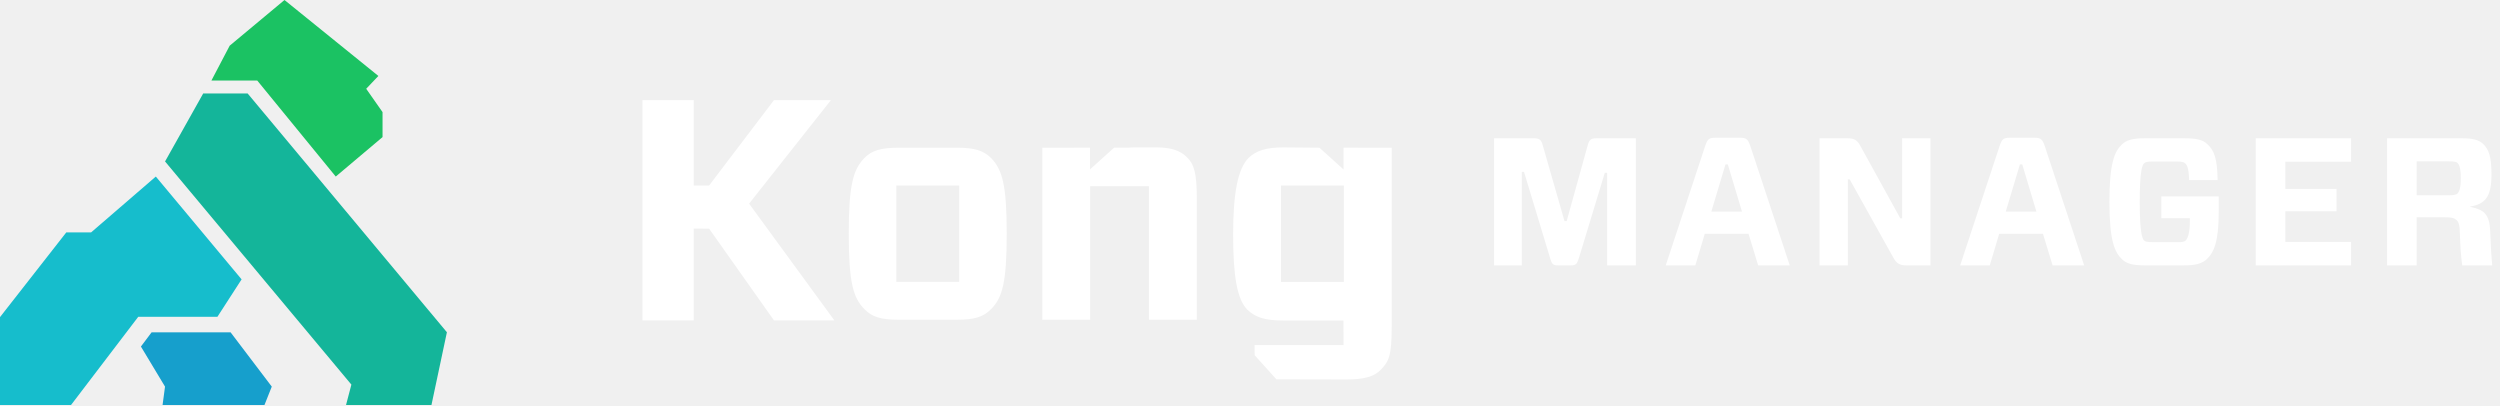
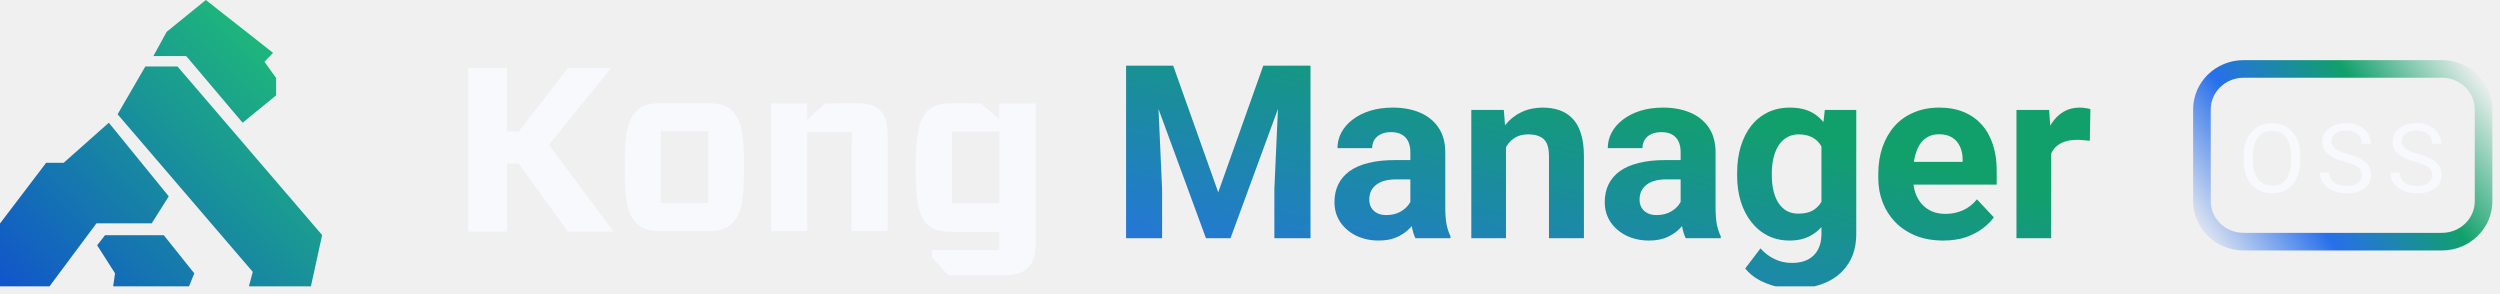
- <svg xmlns="http://www.w3.org/2000/svg" fill="none" height="29" viewBox="0 0 179 29" width="179">
-   <g clip-rule="evenodd" fill-rule="evenodd">
-     <path d="m10.09 24.813.764-1.018h5.657l2.948 3.886-.524 1.319h-7.295l.175-1.319z" fill="#169fcc" />
-     <path d="m11.818 11.561 2.731-4.868h3.183l14.266 17.096-1.106 5.211h-6.117l.384-1.463z" fill="#14b59a" />
-     <path d="m15.137 5.767 1.308-2.495 3.924-3.272 6.723 5.438-.872.918 1.17 1.671v1.789l-3.35 2.825-5.621-6.874z" fill="#1bc263" />
-     <path d="m4.746 16.64h1.777l4.634-3.999 6.141 7.362-1.732 2.681h-5.668l-3.914 5.135-.9 1.181h-5.084v-6.294z" fill="#16bdcc" />
-     <path d="m55.416 7.17h4.077l-5.857 7.411 6.105 8.358h-4.325l-4.643-6.567-1.101-.005v6.572h-3.672v-15.769h3.672v6.113h1.1zm26.848 7.437c0-.046-.001-.09-.002-.133h.001v-1.143h-1.243l-.054-0h-.963l-.038 0h-1.911v1.143h.001v8.419h-3.426v-12.317h2.256v-.001h1.157v.222 1.336l1.726-1.558h1.002c.158-.016.325-.022.51-.022h1.5c1.053 0 1.724.224 2.195.694.515.493.717 1.142.717 2.956v8.689h-3.426zm-20.373 7.525c.537.56 1.187.761 2.441.761h4.188c1.254 0 1.903-.202 2.441-.761.806-.806 1.12-1.904 1.12-5.397s-.314-4.591-1.12-5.42c-.537-.537-1.187-.739-2.441-.739h-4.188c-1.254 0-1.926.202-2.441.739-.806.829-1.12 1.926-1.12 5.42 0 3.471.314 4.591 1.12 5.397zm6.786-1.951h-4.502v-6.898h4.502zm27.521-8.048v-1.558l3.448.001v12.83c0 2.127-.224 2.488-.784 3.07-.448.47-1.165.694-2.419.694l-5.053-.011-1.557-1.726-.005-.726h6.37l-.006-1.756-4.345-.003c-1.321 0-1.988-.247-2.547-.784-.717-.739-1.008-2.356-1.008-5.38 0-3.046.358-4.708 1.097-5.469.56-.537 1.277-.761 2.508-.761l2.574.022zm-4.48 8.053h4.501v-6.902h-4.501zm34.166-1.185h2.262l-2.821-8.541c-.169-.481-.273-.598-.741-.598h-1.755c-.481 0-.572.104-.741.598l-2.821 8.541h2.119l.676-2.262h3.133zm-2.34-7.228h.169l1.014 3.38h-2.197zm-6.417-1.872h-2.834c-.39 0-.507.117-.611.494l-1.508 5.434h-.156l-1.56-5.434c-.104-.377-.234-.494-.611-.494h-2.873v9.1h1.989v-6.695h.156l1.885 6.227c.104.364.195.468.546.468h.936c.338 0 .429-.104.546-.468l1.872-6.162h.169v6.63h2.054zm19.065 0h2.028v9.1h-1.716c-.481 0-.702-.13-.936-.546l-3.133-5.616h-.13v6.162h-2.028v-9.1h1.989c.494 0 .702.117.936.546l2.86 5.187h.13zm10.773 9.1h2.262l-2.821-8.541c-.169-.481-.273-.598-.741-.598h-1.755c-.481 0-.572.104-.741.598l-2.821 8.541h2.119l.676-2.262h3.133zm-2.34-7.228h.169l1.014 3.38h-2.197zm7.306-1.43c.325-.312.741-.442 1.638-.442h2.795c.923 0 1.352.104 1.677.416.481.442.715.988.741 2.574h-2.041c-.026-.91-.169-1.092-.286-1.196-.078-.078-.195-.13-.611-.13h-1.703c-.429 0-.533.039-.624.13-.13.117-.312.52-.312 2.756 0 2.223.182 2.639.312 2.769.091.078.195.117.624.117h1.742c.403.013.52-.039.611-.117.117-.117.299-.468.299-1.339v-.26h-2.041v-1.56h4.108v1.131c0 2.093-.338 2.873-.845 3.354-.338.325-.806.455-1.651.455h-2.795c-.897 0-1.313-.13-1.638-.442-.52-.494-.897-1.326-.897-4.108 0-2.795.377-3.627.897-4.108zm16.405 6.981h-4.706v-2.197h3.666v-1.599h-3.666v-1.95h4.706v-1.677h-6.825v9.1h6.825zm4.698-5.772v2.431h2.262c.442 0 .572-.052.65-.117.13-.13.247-.377.247-1.118 0-.728-.117-.975-.247-1.092-.078-.065-.208-.104-.65-.104zm3.263 7.449c-.091-.611-.143-1.352-.169-2.262-.013-.702-.104-.858-.26-1.001-.156-.13-.338-.182-.884-.182h-1.95v3.445h-2.119v-9.1h5.356c.754 0 1.222.104 1.534.416.377.377.585.858.585 2.171 0 1.638-.468 2.119-1.521 2.301v.026c.936.195 1.391.455 1.43 1.781.039 1.079.091 1.911.143 2.405z" fill="#fff" />
+ <svg xmlns="http://www.w3.org/2000/svg" width="213" height="25" viewBox="0 0 213 25" fill="none">
+   <path d="M8.95 20.039L8.277 20.898L9.801 23.289L9.642 24.395H16.106L16.554 23.289L13.954 20.039H8.95Z" fill="url(#paint0_linear_272_6668)" />
+   <path d="M12.38 5.665L10.02 9.737L21.535 23.164L21.207 24.395H26.489L27.445 20.027L15.123 5.663L12.38 5.665Z" fill="url(#paint1_linear_272_6668)" />
+   <path d="M14.197 2.713L13.069 4.777H15.867L20.669 10.455L23.524 8.125V6.646L22.532 5.261L23.265 4.504L17.537 0L14.197 2.713Z" fill="url(#paint2_linear_272_6668)" />
+   <path d="M5.425 13.87H3.932L0 19.04V24.395H4.218L4.964 23.392L8.218 19.028H12.926L14.376 16.728L9.271 10.455L5.425 13.87Z" fill="url(#paint3_linear_272_6668)" />
+   <g clip-path="url(#clip0_272_6668)">
+     <path d="M97.348 5.593H99.955L103.793 16.385L107.631 5.593H110.238L104.84 20.292H102.746L97.348 5.593ZM95.942 5.593H98.539L99.011 16.112V20.292H95.942V5.593ZM109.047 5.593H111.654V20.292H108.576V16.112L109.047 5.593Z" fill="url(#paint4_linear_272_6668)" />
+     <path d="M120.162 17.829V12.963C120.162 12.613 120.103 12.313 119.987 12.064C119.871 11.809 119.689 11.61 119.443 11.469C119.204 11.327 118.892 11.257 118.509 11.257C118.181 11.257 117.897 11.314 117.658 11.428C117.418 11.536 117.233 11.694 117.103 11.903C116.974 12.105 116.908 12.344 116.908 12.62H113.953C113.953 12.155 114.062 11.714 114.281 11.297C114.5 10.88 114.818 10.513 115.235 10.197C115.653 9.874 116.149 9.621 116.724 9.44C117.305 9.258 117.955 9.167 118.674 9.167C119.535 9.167 120.302 9.308 120.972 9.591C121.643 9.874 122.17 10.298 122.553 10.863C122.943 11.428 123.137 12.135 123.137 12.983V17.657C123.137 18.256 123.175 18.748 123.25 19.131C123.326 19.508 123.435 19.838 123.579 20.121V20.292H120.592C120.449 19.996 120.339 19.626 120.264 19.182C120.196 18.731 120.162 18.28 120.162 17.829ZM120.551 13.639L120.572 15.285H118.92C118.53 15.285 118.191 15.329 117.904 15.416C117.617 15.504 117.38 15.628 117.196 15.79C117.011 15.944 116.874 16.126 116.785 16.335C116.703 16.544 116.662 16.772 116.662 17.021C116.662 17.27 116.72 17.496 116.836 17.698C116.953 17.893 117.121 18.048 117.339 18.162C117.558 18.27 117.815 18.324 118.109 18.324C118.554 18.324 118.94 18.236 119.269 18.061C119.597 17.886 119.85 17.671 120.028 17.415C120.213 17.159 120.309 16.917 120.316 16.688L121.095 17.92C120.986 18.196 120.835 18.482 120.644 18.778C120.459 19.074 120.223 19.354 119.936 19.616C119.648 19.872 119.303 20.084 118.899 20.252C118.496 20.413 118.017 20.494 117.463 20.494C116.758 20.494 116.118 20.356 115.543 20.08C114.976 19.798 114.524 19.411 114.189 18.919C113.86 18.421 113.696 17.856 113.696 17.223C113.696 16.651 113.806 16.143 114.025 15.699C114.243 15.255 114.565 14.881 114.989 14.578C115.42 14.269 115.957 14.037 116.6 13.882C117.243 13.72 117.989 13.639 118.838 13.639H120.551Z" fill="url(#paint5_linear_272_6668)" />
+     <path d="M128.309 11.701V20.292H125.354V9.369H128.125L128.309 11.701ZM127.879 14.447H127.078C127.078 13.639 127.184 12.912 127.396 12.266C127.608 11.614 127.906 11.058 128.289 10.601C128.672 10.136 129.127 9.783 129.654 9.541C130.188 9.291 130.783 9.167 131.44 9.167C131.959 9.167 132.435 9.241 132.866 9.389C133.297 9.537 133.666 9.773 133.974 10.096C134.289 10.419 134.529 10.846 134.693 11.378C134.864 11.91 134.95 12.559 134.95 13.326V20.292H131.973V13.316C131.973 12.832 131.905 12.455 131.768 12.186C131.631 11.916 131.429 11.728 131.162 11.62C130.903 11.506 130.581 11.449 130.198 11.449C129.801 11.449 129.456 11.526 129.161 11.681C128.874 11.836 128.635 12.051 128.443 12.327C128.258 12.596 128.118 12.912 128.022 13.276C127.926 13.639 127.879 14.03 127.879 14.447Z" fill="url(#paint6_linear_272_6668)" />
+     <path d="M143.19 17.829V12.963C143.19 12.613 143.132 12.313 143.016 12.064C142.899 11.809 142.718 11.61 142.472 11.469C142.233 11.327 141.921 11.257 141.538 11.257C141.21 11.257 140.926 11.314 140.686 11.428C140.447 11.536 140.262 11.694 140.132 11.903C140.002 12.105 139.937 12.344 139.937 12.62H136.982C136.982 12.155 137.091 11.714 137.31 11.297C137.529 10.88 137.847 10.513 138.264 10.197C138.682 9.874 139.178 9.621 139.752 9.44C140.334 9.258 140.984 9.167 141.702 9.167C142.564 9.167 143.331 9.308 144.001 9.591C144.672 9.874 145.198 10.298 145.582 10.863C145.972 11.428 146.166 12.135 146.166 12.983V17.657C146.166 18.256 146.204 18.748 146.279 19.131C146.354 19.508 146.464 19.838 146.608 20.121V20.292H143.621C143.478 19.996 143.368 19.626 143.293 19.182C143.225 18.731 143.19 18.28 143.19 17.829ZM143.58 13.639L143.601 15.285H141.948C141.559 15.285 141.22 15.329 140.933 15.416C140.645 15.504 140.409 15.628 140.225 15.79C140.04 15.944 139.903 16.126 139.814 16.335C139.732 16.544 139.691 16.772 139.691 17.021C139.691 17.27 139.749 17.496 139.865 17.698C139.982 17.893 140.149 18.048 140.368 18.162C140.587 18.27 140.843 18.324 141.138 18.324C141.583 18.324 141.969 18.236 142.297 18.061C142.626 17.886 142.879 17.671 143.057 17.415C143.242 17.159 143.337 16.917 143.344 16.688L144.124 17.92C144.015 18.196 143.864 18.482 143.673 18.778C143.488 19.074 143.252 19.354 142.965 19.616C142.677 19.872 142.332 20.084 141.928 20.252C141.525 20.413 141.045 20.494 140.491 20.494C139.787 20.494 139.147 20.356 138.572 20.08C138.004 19.798 137.553 19.411 137.218 18.919C136.889 18.421 136.725 17.856 136.725 17.223C136.725 16.651 136.835 16.143 137.053 15.699C137.272 15.255 137.594 14.881 138.018 14.578C138.449 14.269 138.986 14.037 139.629 13.882C140.272 13.72 141.018 13.639 141.867 13.639H143.58Z" fill="url(#paint7_linear_272_6668)" />
+     <path d="M155.474 9.369H158.153V19.929C158.153 20.925 157.927 21.77 157.476 22.463C157.031 23.163 156.408 23.691 155.608 24.048C154.807 24.411 153.877 24.593 152.816 24.593C152.351 24.593 151.859 24.533 151.339 24.411C150.826 24.29 150.333 24.102 149.861 23.846C149.396 23.59 149.006 23.267 148.691 22.877L149.994 21.161C150.337 21.551 150.733 21.854 151.185 22.069C151.636 22.291 152.136 22.402 152.683 22.402C153.217 22.402 153.668 22.305 154.038 22.11C154.407 21.921 154.691 21.642 154.89 21.272C155.088 20.908 155.187 20.467 155.187 19.949V11.893L155.474 9.369ZM148.003 14.962V14.75C148.003 13.915 148.106 13.158 148.311 12.478C148.523 11.792 148.821 11.203 149.204 10.712C149.594 10.22 150.066 9.84 150.62 9.571C151.175 9.302 151.8 9.167 152.498 9.167C153.237 9.167 153.856 9.302 154.356 9.571C154.855 9.84 155.266 10.224 155.587 10.722C155.909 11.213 156.158 11.795 156.337 12.468C156.521 13.135 156.665 13.865 156.767 14.659V15.123C156.665 15.884 156.511 16.591 156.306 17.244C156.1 17.896 155.83 18.468 155.495 18.96C155.16 19.444 154.743 19.821 154.243 20.09C153.75 20.36 153.162 20.494 152.478 20.494C151.794 20.494 151.175 20.356 150.62 20.08C150.073 19.804 149.604 19.417 149.214 18.919C148.824 18.421 148.523 17.836 148.311 17.163C148.106 16.49 148.003 15.756 148.003 14.962ZM150.959 14.75V14.962C150.959 15.413 151.003 15.834 151.093 16.224C151.181 16.614 151.318 16.961 151.503 17.264C151.695 17.56 151.931 17.792 152.211 17.96C152.498 18.122 152.837 18.203 153.227 18.203C153.767 18.203 154.209 18.092 154.551 17.869C154.893 17.641 155.149 17.328 155.321 16.93C155.492 16.533 155.591 16.076 155.618 15.557V14.235C155.604 13.811 155.546 13.431 155.444 13.094C155.341 12.751 155.197 12.458 155.013 12.216C154.828 11.974 154.589 11.785 154.294 11.65C154 11.516 153.651 11.449 153.247 11.449C152.857 11.449 152.519 11.536 152.232 11.711C151.951 11.879 151.715 12.111 151.523 12.408C151.339 12.704 151.198 13.054 151.102 13.458C151.007 13.855 150.959 14.286 150.959 14.75Z" fill="url(#paint8_linear_272_6668)" />
+     <path d="M165.563 20.494C164.701 20.494 163.927 20.36 163.243 20.09C162.559 19.814 161.977 19.434 161.499 18.95C161.026 18.465 160.664 17.903 160.411 17.264C160.158 16.618 160.031 15.931 160.031 15.204V14.8C160.031 13.973 160.151 13.215 160.39 12.529C160.63 11.842 160.972 11.247 161.416 10.742C161.868 10.237 162.415 9.85 163.059 9.581C163.702 9.305 164.427 9.167 165.234 9.167C166.021 9.167 166.719 9.295 167.328 9.551C167.937 9.806 168.446 10.17 168.857 10.641C169.274 11.112 169.589 11.678 169.801 12.337C170.013 12.99 170.119 13.717 170.119 14.518V15.729H161.293V13.791H167.215V13.569C167.215 13.165 167.14 12.805 166.989 12.489C166.845 12.165 166.626 11.91 166.332 11.721C166.038 11.533 165.662 11.438 165.203 11.438C164.813 11.438 164.478 11.523 164.198 11.691C163.917 11.859 163.688 12.095 163.51 12.398C163.339 12.7 163.209 13.057 163.12 13.468C163.038 13.871 162.997 14.316 162.997 14.8V15.204C162.997 15.642 163.059 16.046 163.182 16.416C163.312 16.786 163.493 17.105 163.725 17.375C163.965 17.644 164.252 17.853 164.588 18.001C164.93 18.149 165.316 18.223 165.747 18.223C166.281 18.223 166.777 18.122 167.235 17.92C167.701 17.711 168.101 17.398 168.436 16.981L169.873 18.516C169.64 18.845 169.322 19.162 168.918 19.465C168.521 19.767 168.043 20.016 167.482 20.212C166.92 20.4 166.281 20.494 165.563 20.494Z" fill="url(#paint9_linear_272_6668)" />
+     <path d="M174.757 11.752V20.292H171.802V9.369H174.583L174.757 11.752ZM178.103 9.298L178.051 11.994C177.908 11.974 177.733 11.957 177.528 11.943C177.33 11.923 177.148 11.913 176.984 11.913C176.567 11.913 176.204 11.967 175.896 12.075C175.595 12.175 175.342 12.327 175.137 12.529C174.938 12.731 174.788 12.976 174.685 13.266C174.589 13.555 174.535 13.885 174.521 14.255L173.926 14.073C173.926 13.367 173.998 12.717 174.141 12.125C174.285 11.526 174.494 11.004 174.768 10.56C175.048 10.116 175.39 9.773 175.794 9.53C176.197 9.288 176.659 9.167 177.179 9.167C177.343 9.167 177.511 9.18 177.682 9.207C177.853 9.228 177.993 9.258 178.103 9.298Z" fill="url(#paint10_linear_272_6668)" />
+     <path d="M208.049 5.872H191.156C189.195 5.872 187.605 7.415 187.605 9.318V17.142C187.605 19.045 189.195 20.588 191.156 20.588H208.049C210.011 20.588 211.601 19.045 211.601 17.142V9.318C211.601 7.415 210.011 5.872 208.049 5.872Z" stroke="url(#paint11_linear_272_6668)" stroke-width="1.5" />
+     <path d="M195.986 13.299V13.667C195.986 14.104 195.93 14.497 195.817 14.843C195.704 15.19 195.542 15.485 195.33 15.728C195.119 15.971 194.864 16.156 194.568 16.284C194.273 16.412 193.943 16.476 193.578 16.476C193.223 16.476 192.897 16.412 192.6 16.284C192.306 16.156 192.05 15.971 191.833 15.728C191.619 15.485 191.452 15.19 191.334 14.843C191.216 14.497 191.157 14.104 191.157 13.667V13.299C191.157 12.861 191.214 12.47 191.33 12.126C191.448 11.779 191.614 11.484 191.829 11.242C192.044 10.996 192.298 10.809 192.592 10.681C192.889 10.553 193.215 10.489 193.569 10.489C193.935 10.489 194.265 10.553 194.559 10.681C194.856 10.809 195.11 10.996 195.322 11.242C195.537 11.484 195.7 11.779 195.813 12.126C195.929 12.47 195.986 12.861 195.986 13.299ZM195.198 13.667V13.291C195.198 12.944 195.161 12.637 195.087 12.37C195.016 12.103 194.91 11.879 194.77 11.698C194.629 11.517 194.457 11.379 194.254 11.286C194.053 11.192 193.825 11.146 193.569 11.146C193.322 11.146 193.098 11.192 192.897 11.286C192.699 11.379 192.529 11.517 192.386 11.698C192.246 11.879 192.137 12.103 192.06 12.37C191.983 12.637 191.945 12.944 191.945 13.291V13.667C191.945 14.016 191.983 14.326 192.06 14.595C192.137 14.862 192.247 15.088 192.39 15.272C192.535 15.453 192.707 15.591 192.906 15.684C193.106 15.777 193.33 15.824 193.578 15.824C193.836 15.824 194.066 15.777 194.267 15.684C194.467 15.591 194.636 15.453 194.774 15.272C194.914 15.088 195.02 14.862 195.091 14.595C195.163 14.326 195.198 14.016 195.198 13.667Z" fill="#F7F9FC" />
+     <path d="M201.223 14.924C201.223 14.787 201.201 14.667 201.157 14.563C201.116 14.457 201.042 14.361 200.935 14.275C200.83 14.19 200.684 14.108 200.497 14.031C200.313 13.954 200.079 13.875 199.796 13.795C199.499 13.71 199.231 13.615 198.992 13.511C198.753 13.404 198.548 13.283 198.377 13.147C198.207 13.011 198.076 12.854 197.986 12.678C197.895 12.502 197.849 12.301 197.849 12.074C197.849 11.847 197.898 11.638 197.994 11.446C198.09 11.254 198.228 11.087 198.406 10.945C198.588 10.801 198.803 10.689 199.054 10.609C199.304 10.529 199.583 10.489 199.891 10.489C200.342 10.489 200.724 10.573 201.037 10.741C201.354 10.907 201.594 11.124 201.759 11.394C201.924 11.661 202.007 11.946 202.007 12.25H201.215C201.215 12.031 201.167 11.838 201.07 11.67C200.974 11.499 200.829 11.366 200.633 11.27C200.438 11.171 200.191 11.122 199.891 11.122C199.608 11.122 199.374 11.163 199.19 11.246C199.006 11.328 198.868 11.44 198.777 11.582C198.689 11.723 198.646 11.885 198.646 12.066C198.646 12.189 198.672 12.301 198.724 12.402C198.779 12.501 198.863 12.593 198.975 12.678C199.091 12.764 199.236 12.842 199.413 12.915C199.591 12.986 199.804 13.056 200.052 13.123C200.393 13.216 200.687 13.32 200.935 13.435C201.182 13.549 201.385 13.679 201.545 13.823C201.707 13.964 201.826 14.126 201.904 14.307C201.983 14.486 202.023 14.689 202.023 14.915C202.023 15.153 201.974 15.368 201.875 15.56C201.776 15.752 201.634 15.916 201.45 16.052C201.266 16.188 201.044 16.294 200.786 16.368C200.53 16.44 200.244 16.476 199.928 16.476C199.65 16.476 199.377 16.439 199.107 16.364C198.841 16.29 198.597 16.177 198.377 16.028C198.16 15.879 197.986 15.694 197.854 15.476C197.725 15.254 197.66 14.998 197.66 14.707H198.452C198.452 14.908 198.492 15.079 198.571 15.224C198.651 15.365 198.76 15.482 198.897 15.576C199.037 15.669 199.195 15.739 199.371 15.784C199.55 15.827 199.736 15.848 199.928 15.848C200.206 15.848 200.441 15.811 200.633 15.736C200.826 15.661 200.971 15.555 201.07 15.416C201.172 15.277 201.223 15.113 201.223 14.924Z" fill="#F7F9FC" />
+     <path d="M207.221 14.924C207.221 14.787 207.199 14.667 207.155 14.563C207.113 14.457 207.039 14.361 206.932 14.275C206.828 14.19 206.682 14.108 206.495 14.031C206.311 13.954 206.077 13.875 205.794 13.795C205.497 13.71 205.229 13.615 204.99 13.511C204.75 13.404 204.546 13.283 204.375 13.147C204.205 13.011 204.074 12.854 203.983 12.678C203.893 12.502 203.847 12.301 203.847 12.074C203.847 11.847 203.895 11.638 203.992 11.446C204.088 11.254 204.225 11.087 204.404 10.945C204.586 10.801 204.801 10.689 205.051 10.609C205.302 10.529 205.581 10.489 205.889 10.489C206.34 10.489 206.722 10.573 207.035 10.741C207.351 10.907 207.592 11.124 207.757 11.394C207.922 11.661 208.005 11.946 208.005 12.25H207.213C207.213 12.031 207.165 11.838 207.068 11.67C206.972 11.499 206.826 11.366 206.631 11.27C206.436 11.171 206.189 11.122 205.889 11.122C205.605 11.122 205.372 11.163 205.188 11.246C205.003 11.328 204.866 11.44 204.775 11.582C204.687 11.723 204.643 11.885 204.643 12.066C204.643 12.189 204.669 12.301 204.722 12.402C204.776 12.501 204.861 12.593 204.973 12.678C205.089 12.764 205.235 12.842 205.41 12.915C205.589 12.986 205.802 13.056 206.05 13.123C206.391 13.216 206.685 13.32 206.932 13.435C207.179 13.549 207.383 13.679 207.543 13.823C207.705 13.964 207.824 14.126 207.901 14.307C207.981 14.486 208.021 14.689 208.021 14.915C208.021 15.153 207.972 15.368 207.872 15.56C207.773 15.752 207.632 15.916 207.448 16.052C207.264 16.188 207.042 16.294 206.784 16.368C206.528 16.44 206.242 16.476 205.926 16.476C205.648 16.476 205.375 16.439 205.105 16.364C204.838 16.29 204.595 16.177 204.375 16.028C204.158 15.879 203.983 15.694 203.851 15.476C203.722 15.254 203.658 14.998 203.658 14.707H204.449C204.449 14.908 204.489 15.079 204.569 15.224C204.649 15.365 204.757 15.482 204.895 15.576C205.035 15.669 205.193 15.739 205.369 15.784C205.548 15.827 205.733 15.848 205.926 15.848C206.204 15.848 206.439 15.811 206.631 15.736C206.824 15.661 206.969 15.555 207.068 15.416C207.17 15.277 207.221 15.113 207.221 14.924Z" fill="#F7F9FC" />
+     <path fill-rule="evenodd" clip-rule="evenodd" d="M81.1 17.313H85.156V11.21H81.1V17.313ZM85.134 8.812H88.249V20.146C88.249 22.021 88.047 22.348 87.532 22.849C87.128 23.263 86.479 23.46 85.358 23.46H80.809L79.397 21.934V21.302H85.134V19.754H81.212C80.025 19.754 79.419 19.536 78.927 19.056C78.277 18.403 78.008 16.986 78.008 14.305C78.008 11.624 78.322 10.141 78.994 9.466C79.509 8.986 80.137 8.79 81.257 8.79L83.588 8.812L85.134 10.185V8.812ZM48.382 5.804H52.057L46.768 12.343L52.281 19.732H48.382L44.191 13.934H43.205V19.732H39.889V5.804H43.205V11.21H44.191L48.382 5.804ZM72.584 12.256V11.253H71.464C71.441 11.253 71.441 11.253 71.419 11.253H70.545C70.522 11.253 70.522 11.253 70.5 11.253H68.775V12.256V19.689H65.682V8.812H67.721H68.775V9.008V10.185L70.321 8.812H71.217C71.352 8.79 71.508 8.79 71.665 8.79H73.01C73.951 8.79 74.556 8.986 74.982 9.4C75.453 9.836 75.632 10.403 75.632 12.016V19.689H72.539V12.386C72.584 12.343 72.584 12.299 72.584 12.256ZM56.292 17.291H60.348V11.187H56.292V17.291ZM56.427 19.689C55.306 19.689 54.701 19.514 54.231 19.013C53.514 18.294 53.222 17.313 53.222 14.239C53.222 11.144 53.514 10.185 54.231 9.444C54.701 8.964 55.306 8.79 56.427 8.79H60.192C61.312 8.79 61.917 8.964 62.388 9.444C63.105 10.185 63.396 11.144 63.396 14.239C63.396 17.334 63.105 18.294 62.388 19.013C61.895 19.514 61.312 19.689 60.192 19.689H56.427Z" fill="#F7F9FC" />
  </g>
+   <defs>
+     <linearGradient id="paint0_linear_272_6668" x1="-0.031" y1="24.381" x2="21.409" y2="2.965" gradientUnits="userSpaceOnUse">
+       <stop stop-color="#1155CB" />
+       <stop offset="1" stop-color="#1DB57C" />
+     </linearGradient>
+     <linearGradient id="paint1_linear_272_6668" x1="-0.257" y1="24.381" x2="20.974" y2="2.762" gradientUnits="userSpaceOnUse">
+       <stop stop-color="#1155CB" />
+       <stop offset="1" stop-color="#1DB57C" />
+     </linearGradient>
+     <linearGradient id="paint2_linear_272_6668" x1="-0.073" y1="24.773" x2="21.437" y2="3.053" gradientUnits="userSpaceOnUse">
+       <stop stop-color="#1155CB" />
+       <stop offset="1" stop-color="#1DB57C" />
+     </linearGradient>
+     <linearGradient id="paint3_linear_272_6668" x1="0.022" y1="24.381" x2="21.412" y2="3.654" gradientUnits="userSpaceOnUse">
+       <stop stop-color="#1155CB" />
+       <stop offset="1" stop-color="#1DB57C" />
+     </linearGradient>
+     <linearGradient id="paint4_linear_272_6668" x1="156.238" y1="11.875" x2="149.566" y2="38.189" gradientUnits="userSpaceOnUse">
+       <stop stop-color="#11A06B" />
+       <stop offset="1" stop-color="#286FEB" />
+     </linearGradient>
+     <linearGradient id="paint5_linear_272_6668" x1="156.237" y1="11.875" x2="149.566" y2="38.189" gradientUnits="userSpaceOnUse">
+       <stop stop-color="#11A06B" />
+       <stop offset="1" stop-color="#286FEB" />
+     </linearGradient>
+     <linearGradient id="paint6_linear_272_6668" x1="156.237" y1="11.875" x2="149.566" y2="38.189" gradientUnits="userSpaceOnUse">
+       <stop stop-color="#11A06B" />
+       <stop offset="1" stop-color="#286FEB" />
+     </linearGradient>
+     <linearGradient id="paint7_linear_272_6668" x1="156.237" y1="11.875" x2="149.566" y2="38.189" gradientUnits="userSpaceOnUse">
+       <stop stop-color="#11A06B" />
+       <stop offset="1" stop-color="#286FEB" />
+     </linearGradient>
+     <linearGradient id="paint8_linear_272_6668" x1="156.238" y1="11.875" x2="149.566" y2="38.189" gradientUnits="userSpaceOnUse">
+       <stop stop-color="#11A06B" />
+       <stop offset="1" stop-color="#286FEB" />
+     </linearGradient>
+     <linearGradient id="paint9_linear_272_6668" x1="156.238" y1="11.875" x2="149.566" y2="38.189" gradientUnits="userSpaceOnUse">
+       <stop stop-color="#11A06B" />
+       <stop offset="1" stop-color="#286FEB" />
+     </linearGradient>
+     <linearGradient id="paint10_linear_272_6668" x1="156.237" y1="11.875" x2="149.566" y2="38.189" gradientUnits="userSpaceOnUse">
+       <stop stop-color="#11A06B" />
+       <stop offset="1" stop-color="#286FEB" />
+     </linearGradient>
+     <linearGradient id="paint11_linear_272_6668" x1="211.888" y1="6.897" x2="188.964" y2="23.185" gradientUnits="userSpaceOnUse">
+       <stop stop-color="#F1F1F1" />
+       <stop offset="0.333" stop-color="#11A06B" />
+       <stop offset="0.667" stop-color="#286FEB" />
+       <stop offset="1" stop-color="#F1F1F1" />
+     </linearGradient>
+     <clipPath id="clip0_272_6668">
+       <rect width="173" height="20" fill="white" transform="translate(39.4443 4.39551)" />
+     </clipPath>
+   </defs>
</svg>
